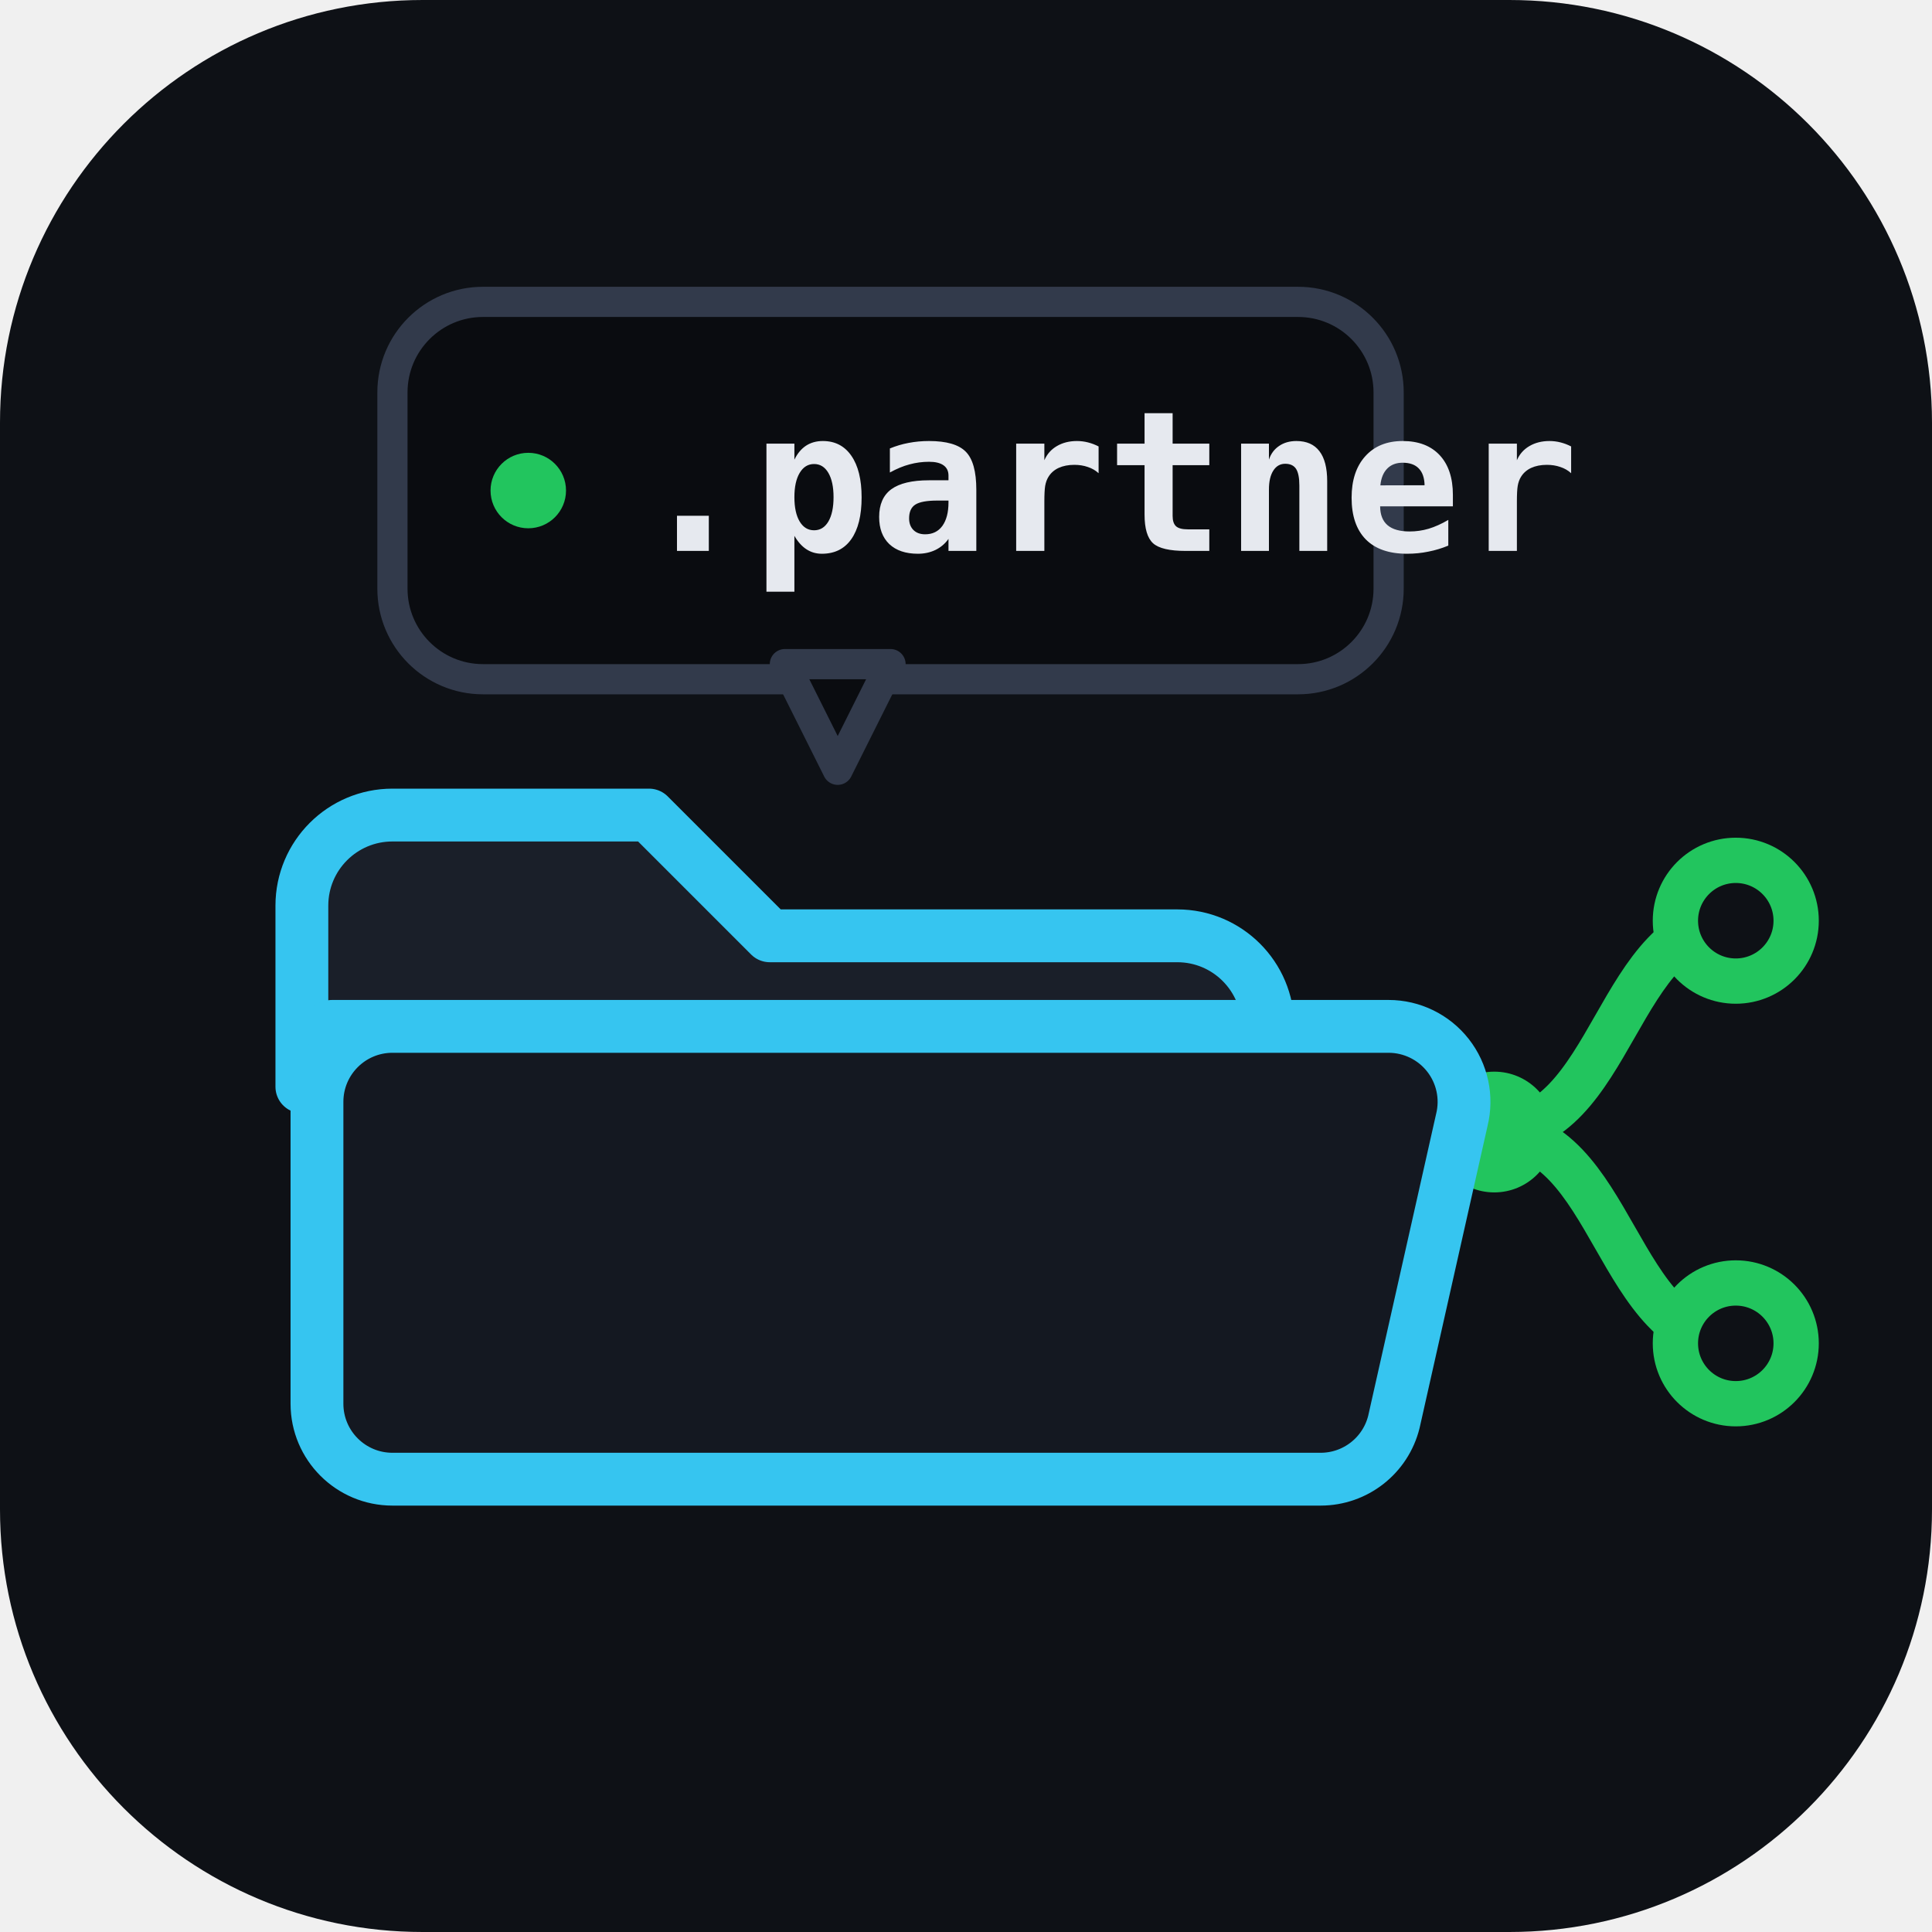
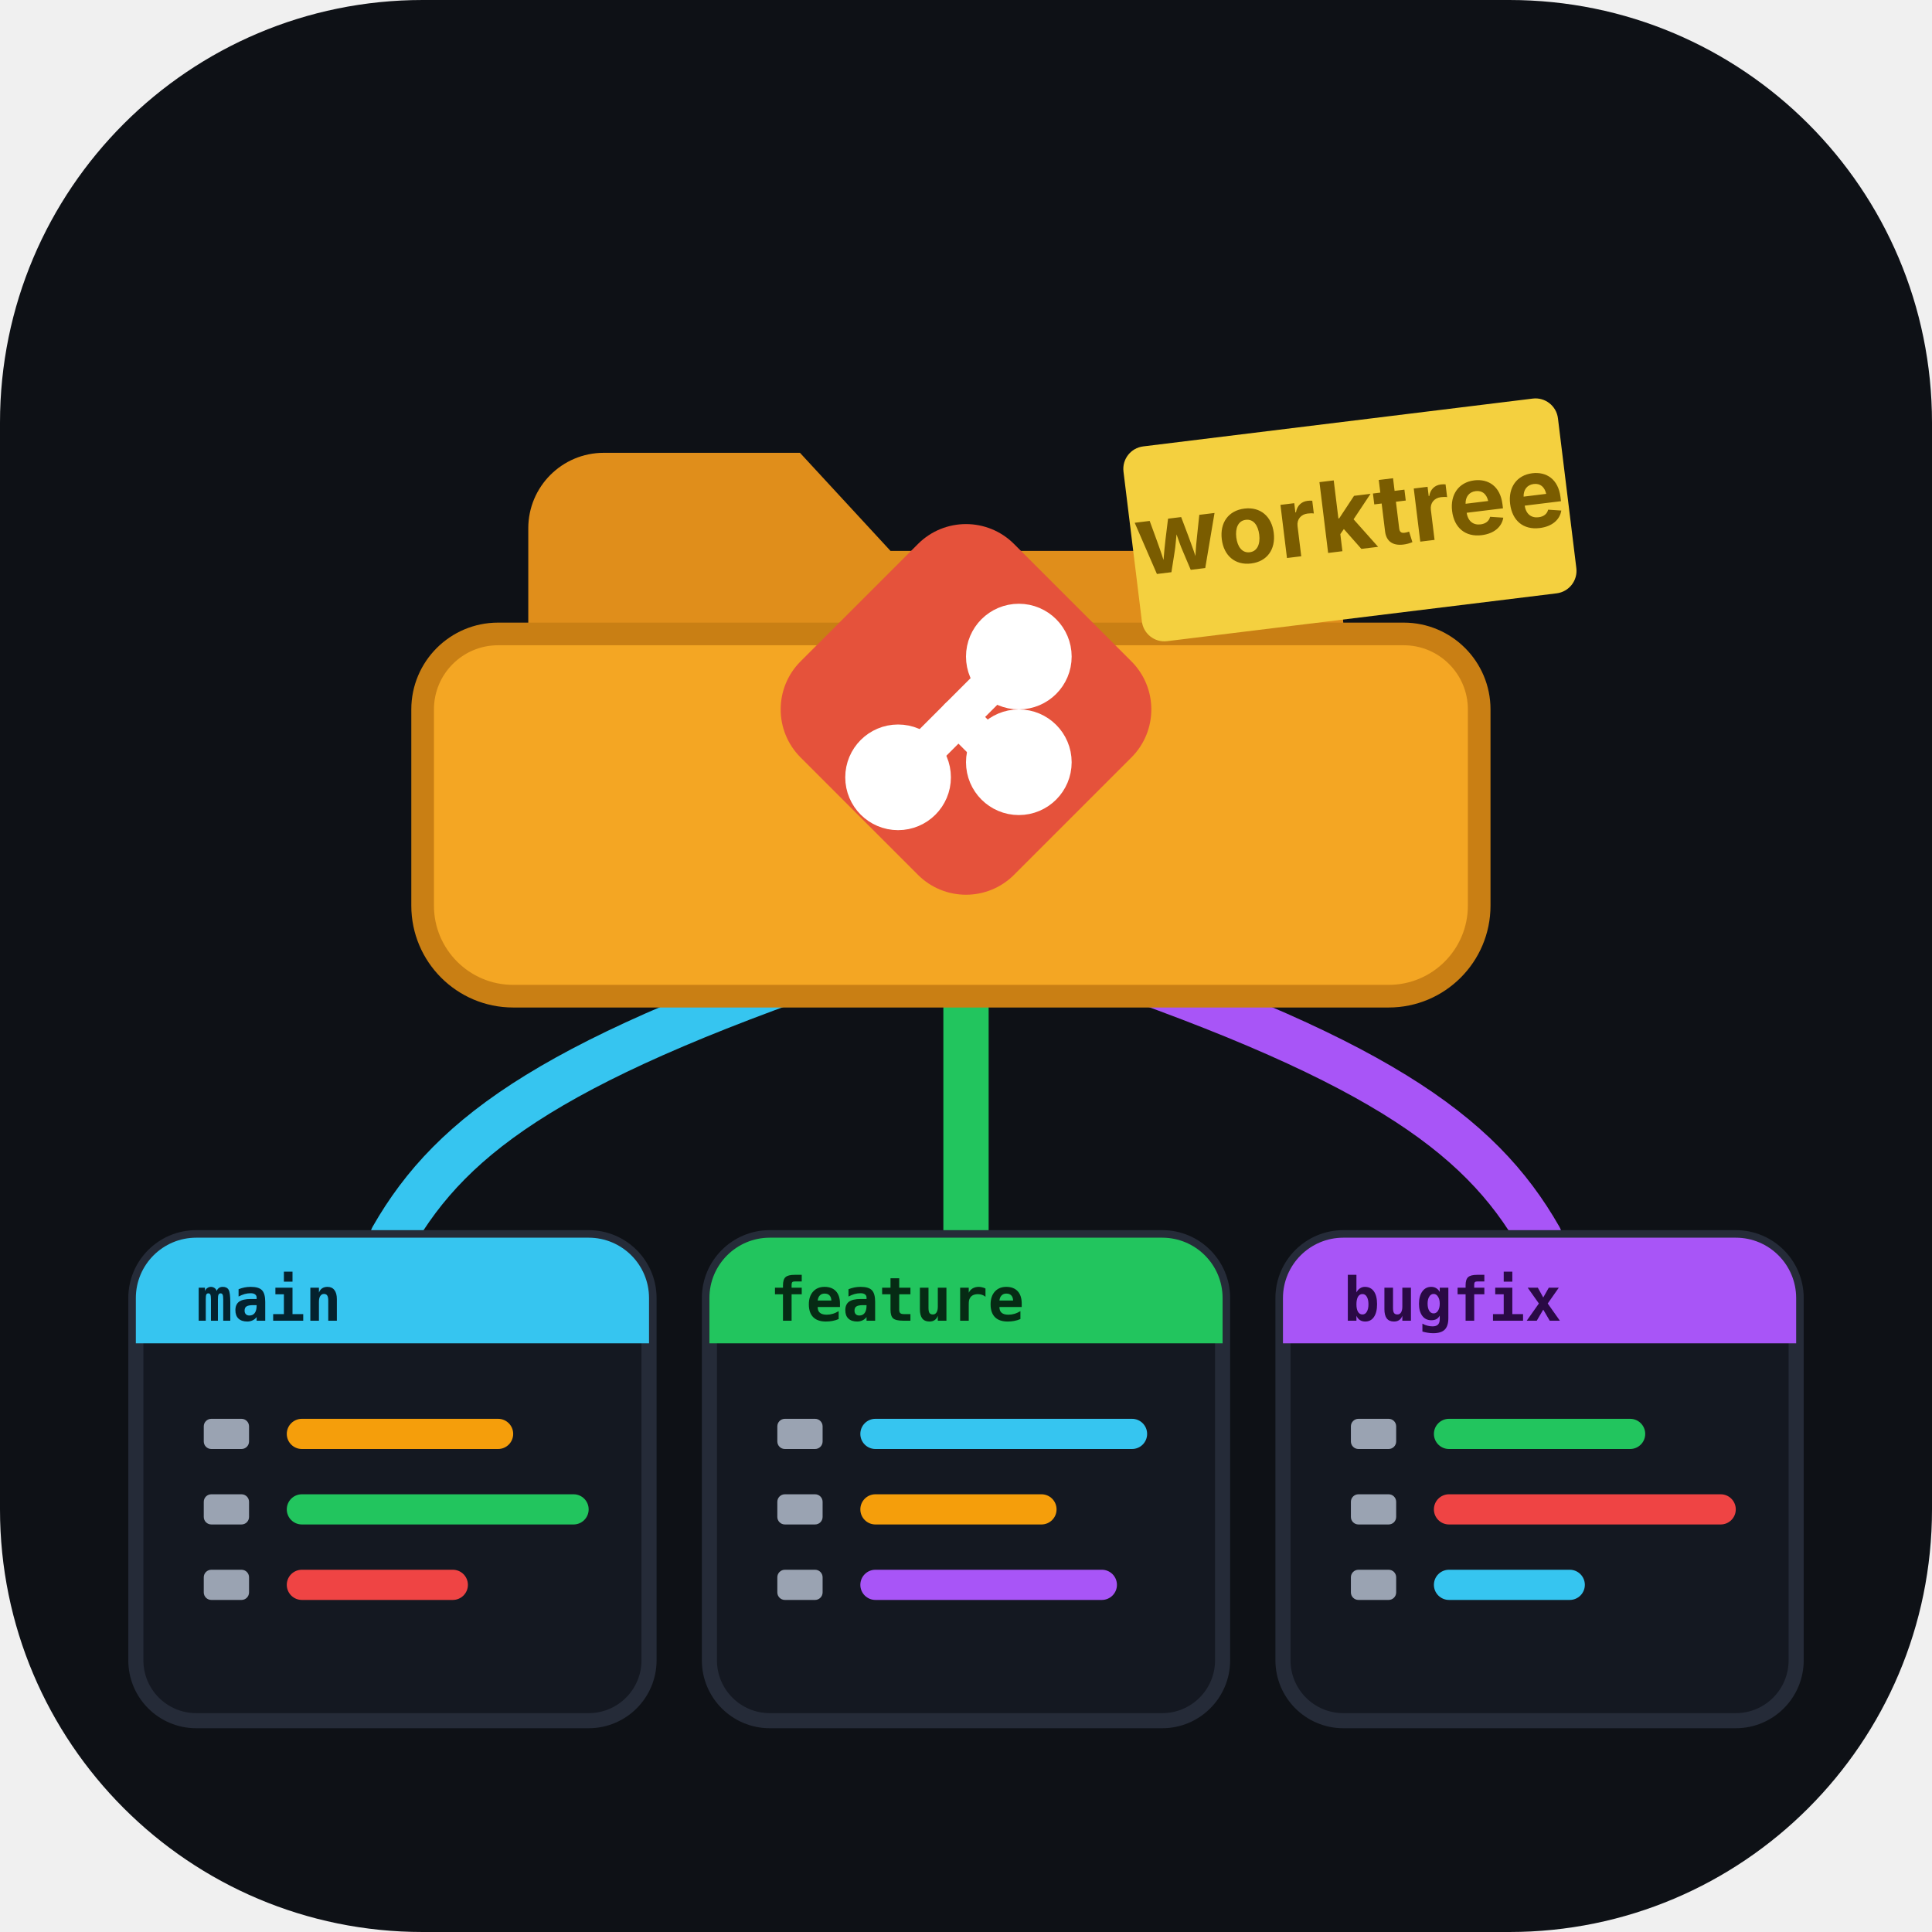
<svg xmlns="http://www.w3.org/2000/svg" width="256" height="256" viewBox="0 0 256 256" fill="none">
  <rect width="256" height="256" rx="56" fill="#0e1116" />
-   <g stroke="#22c55e" stroke-width="6" fill="none" stroke-linecap="round">
-     <path d="M176 150 H198" />
-     <path d="M198 150 C 214 150 214 122 230 122" />
-     <path d="M198 150 C 214 150 214 178 230 178" />
+   <g fill="none" stroke-width="6" stroke-linecap="round">
+     <path d="M116 126 C 74 140 60 150 52 164" stroke="#36c5f0" />
+     <path d="M128 128 C 128 148 128 150 128 164" stroke="#22c55e" />
+     <path d="M140 126 C 182 140 196 150 204 164" stroke="#a855f7" />
  </g>
-   <circle cx="198" cy="150" r="8" fill="#22c55e" />
-   <circle cx="230" cy="122" r="8" fill="#0e1116" stroke="#22c55e" stroke-width="6" />
-   <circle cx="230" cy="178" r="8" fill="#0e1116" stroke="#22c55e" stroke-width="6" />
-   <path d="M40 120 a12 12 0 0 1 12-12 h34 l16 16 h54 a12 12 0 0 1 12 12 v8 H40 Z" fill="#1a1f29" stroke="#36c5f0" stroke-width="7" stroke-linejoin="round" />
-   <path d="M44 136 H184 a10 10 0 0 1 9.7 12.4 l-9 40 a10 10 0 0 1 -9.7 7.6 H52 a10 10 0 0 1 -10-10 V146 a10 10 0 0 1 10-10 Z" fill="#141821" stroke="#36c5f0" stroke-width="7" stroke-linejoin="round" />
+   <path d="M70 70 a10 10 0 0 1 10-10 h26 l12 13 h50 a10 10 0 0 1 10 10 v6 H70 Z" fill="#e08e1b" />
+   <path d="M66 84 h120 a10 10 0 0 1 10 10 v26 a12 12 0 0 1 -12 12 H68 a12 12 0 0 1 -12-12 V94 a10 10 0 0 1 10-10 Z" fill="#f4a623" stroke="#c97f14" stroke-width="3" />
+   <rect x="108" y="74" width="40" height="40" rx="9" transform="rotate(45 128 94)" fill="#e5523b" />
+   <g stroke="#ffffff" stroke-width="5" stroke-linecap="round" fill="#ffffff">
+     <line x1="119" y1="103" x2="135" y2="87" />
+     <line x1="127" y1="95" x2="133" y2="101" />
+     <circle cx="119" cy="103" r="4.5" />
+     <circle cx="135" cy="87" r="4.5" />
+     <circle cx="135" cy="101" r="4.5" />
+   </g>
+   <g transform="rotate(-7 178 70)">
+     <rect x="150" y="56" width="58" height="26" rx="3" fill="#f4d03f" />
+     <text x="179" y="73" text-anchor="middle" font-family="Inter, system-ui, sans-serif" font-size="13" font-weight="700" fill="#7a5c00">worktree</text>
+   </g>
  <g>
-     <rect x="52" y="40" width="132" height="50" rx="12" fill="#0a0c10" stroke="#323a4b" stroke-width="4" />
-     <path d="M104 88 l14 0 l-7 14 z" fill="#0a0c10" stroke="#323a4b" stroke-width="4" stroke-linejoin="round" />
-     <circle cx="70" cy="65" r="5" fill="#22c55e" />
-     <text x="84" y="73" font-family="JetBrains Mono, ui-monospace, monospace" font-size="26" font-weight="600" fill="#e6e9ef">.partner</text>
+     <g transform="translate(18,164)">
+       <rect width="68" height="64" rx="8" fill="#141821" stroke="#252b38" stroke-width="2" />
+       <path d="M0 8 a8 8 0 0 1 8-8 h52 a8 8 0 0 1 8 8 v6 H0 Z" fill="#36c5f0" />
+       <text x="8" y="11" font-family="JetBrains Mono, monospace" font-size="8" font-weight="600" fill="#04222e">main</text>
+       <g fill="#9aa3b2">
+         <rect x="9" y="24" width="6" height="4" rx="1" />
+         <rect x="9" y="34" width="6" height="4" rx="1" />
+         <rect x="9" y="44" width="6" height="4" rx="1" />
+       </g>
+       <rect x="20" y="24" width="30" height="4" rx="2" fill="#f59e0b" />
+       <rect x="20" y="34" width="40" height="4" rx="2" fill="#22c55e" />
+       <rect x="20" y="44" width="24" height="4" rx="2" fill="#ef4444" />
+     </g>
+     <g transform="translate(94,164)">
+       <rect width="68" height="64" rx="8" fill="#141821" stroke="#252b38" stroke-width="2" />
+       <path d="M0 8 a8 8 0 0 1 8-8 h52 a8 8 0 0 1 8 8 v6 H0 Z" fill="#22c55e" />
+       <text x="8" y="11" font-family="JetBrains Mono, monospace" font-size="8" font-weight="600" fill="#062b14">feature</text>
+       <g fill="#9aa3b2">
+         <rect x="9" y="24" width="6" height="4" rx="1" />
+         <rect x="9" y="34" width="6" height="4" rx="1" />
+         <rect x="9" y="44" width="6" height="4" rx="1" />
+       </g>
+       <rect x="20" y="24" width="38" height="4" rx="2" fill="#36c5f0" />
+       <rect x="20" y="34" width="26" height="4" rx="2" fill="#f59e0b" />
+       <rect x="20" y="44" width="34" height="4" rx="2" fill="#a855f7" />
+     </g>
+     <g transform="translate(170,164)">
+       <rect width="68" height="64" rx="8" fill="#141821" stroke="#252b38" stroke-width="2" />
+       <path d="M0 8 a8 8 0 0 1 8-8 h52 a8 8 0 0 1 8 8 v6 H0 Z" fill="#a855f7" />
+       <text x="8" y="11" font-family="JetBrains Mono, monospace" font-size="8" font-weight="600" fill="#2a0a45">bugfix</text>
+       <g fill="#9aa3b2">
+         <rect x="9" y="24" width="6" height="4" rx="1" />
+         <rect x="9" y="34" width="6" height="4" rx="1" />
+         <rect x="9" y="44" width="6" height="4" rx="1" />
+       </g>
+       <rect x="20" y="24" width="28" height="4" rx="2" fill="#22c55e" />
+       <rect x="20" y="34" width="40" height="4" rx="2" fill="#ef4444" />
+       <rect x="20" y="44" width="20" height="4" rx="2" fill="#36c5f0" />
+     </g>
  </g>
</svg>
